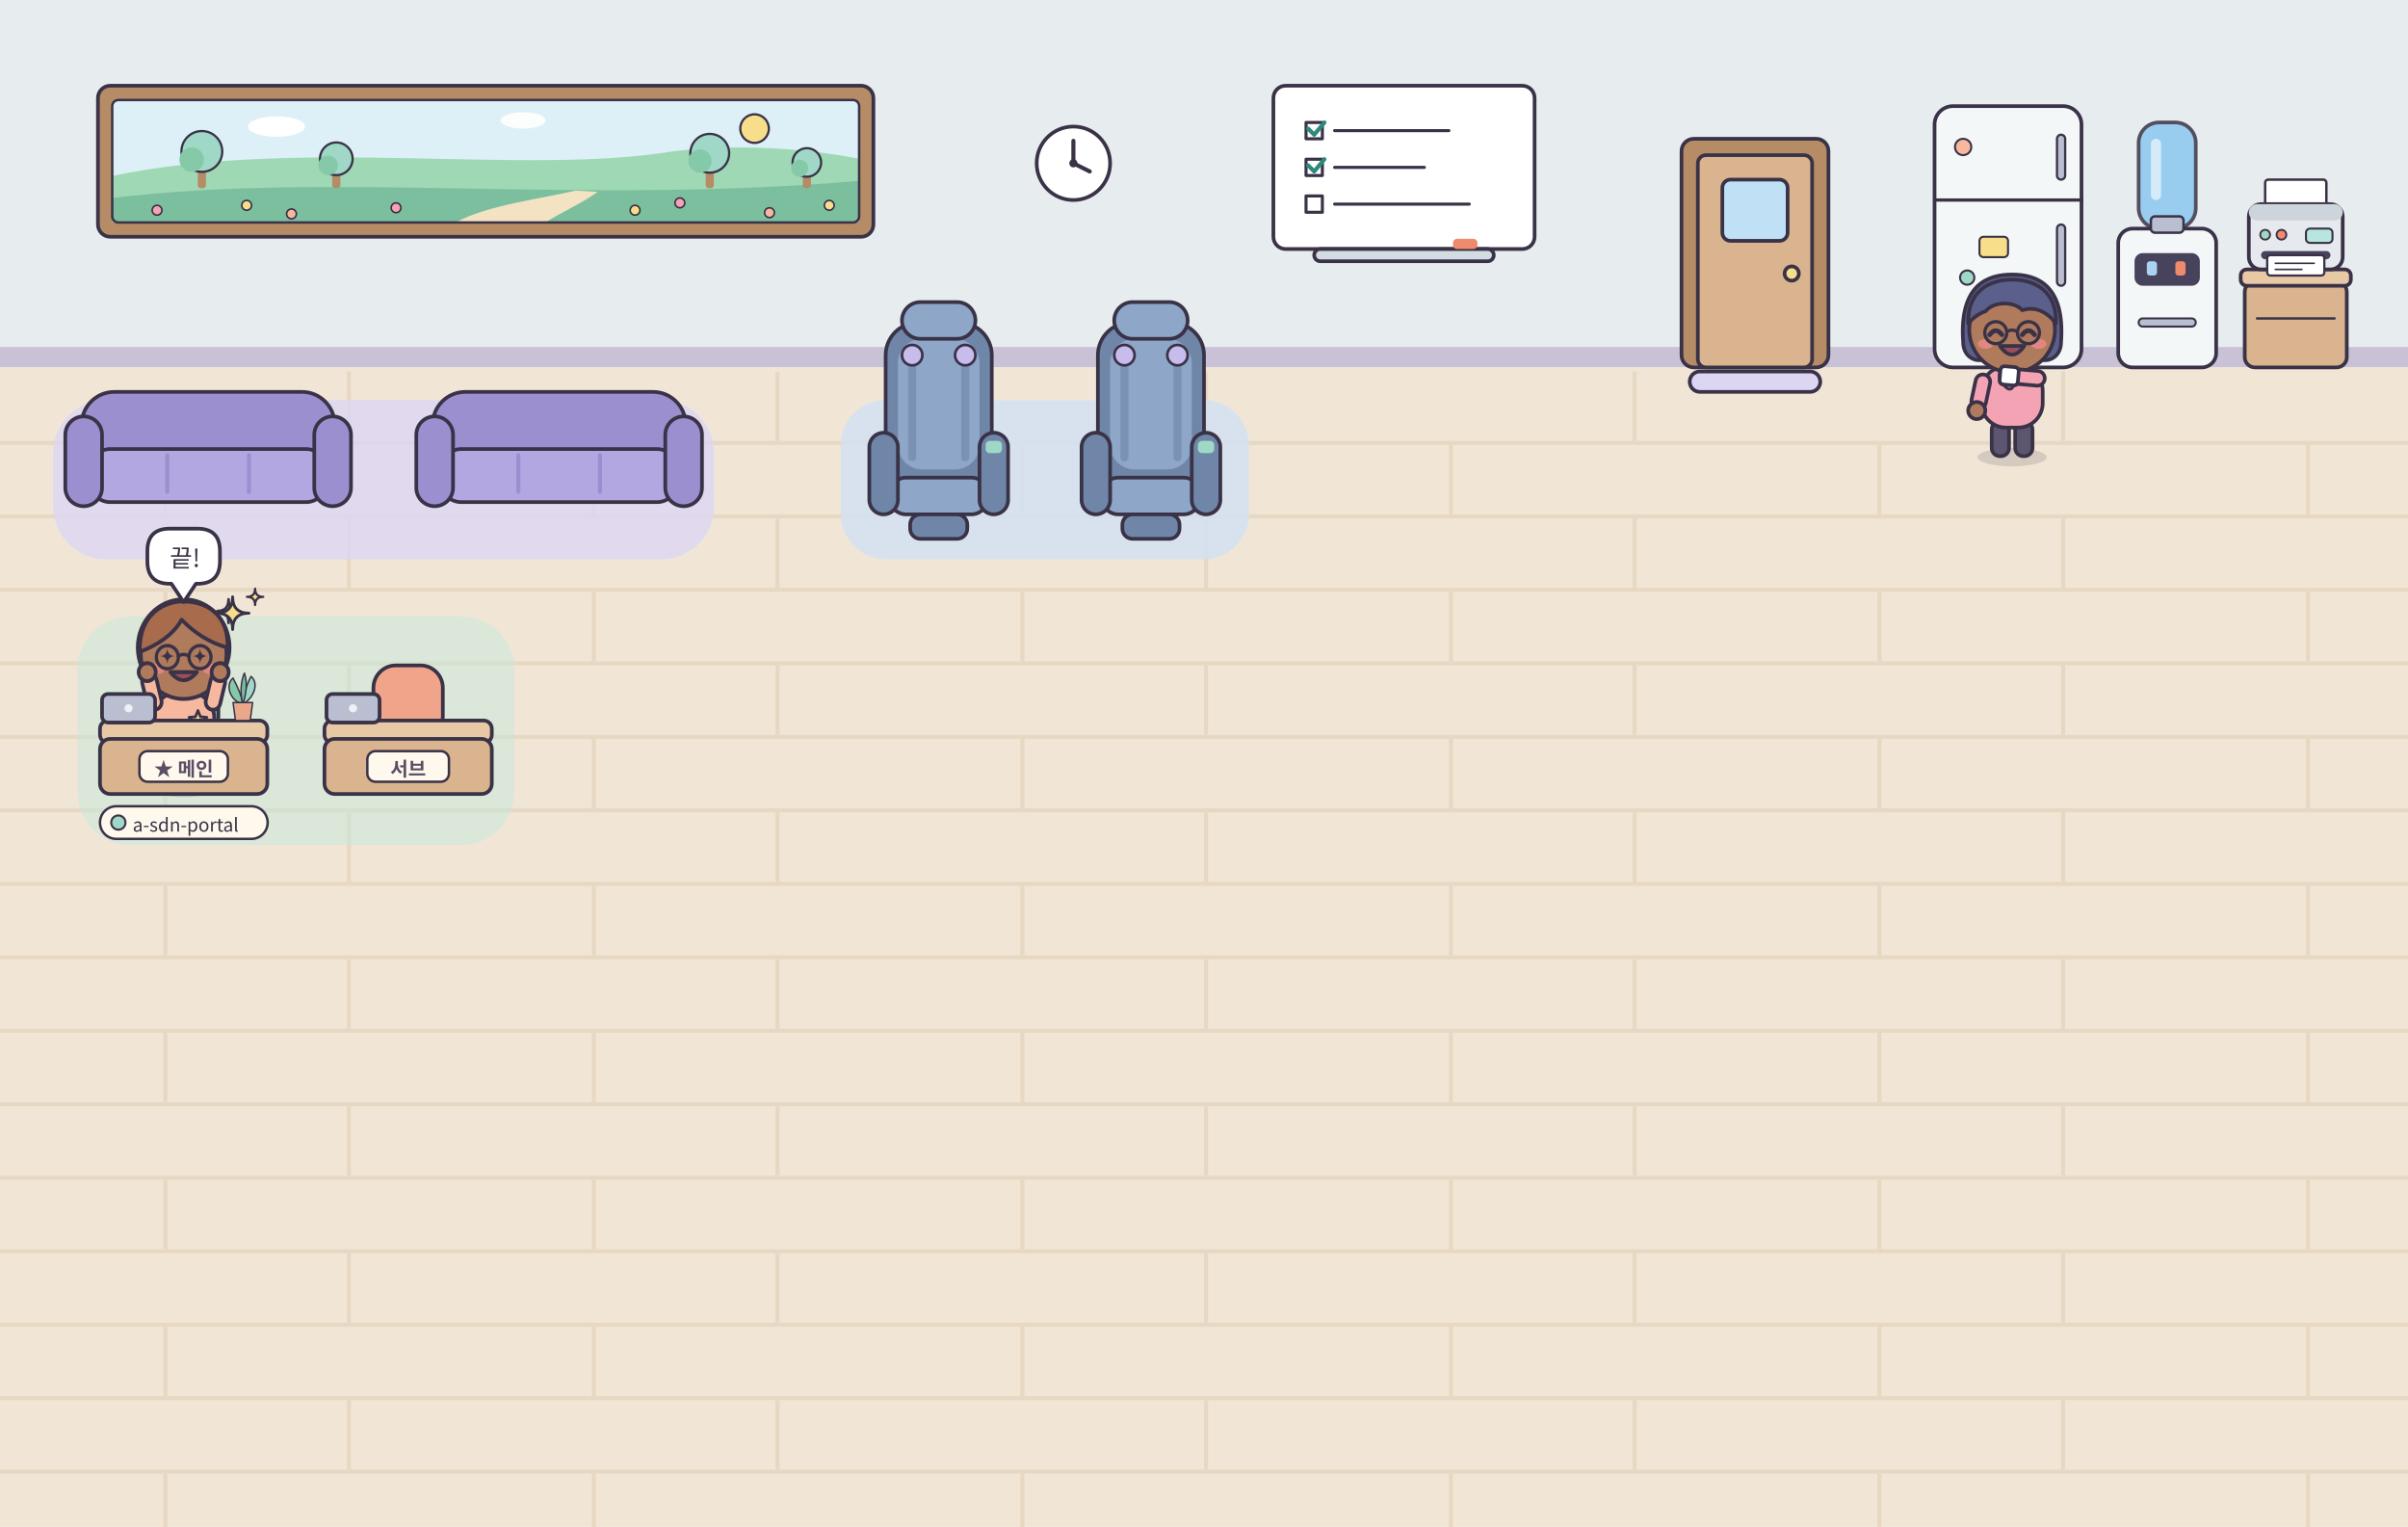
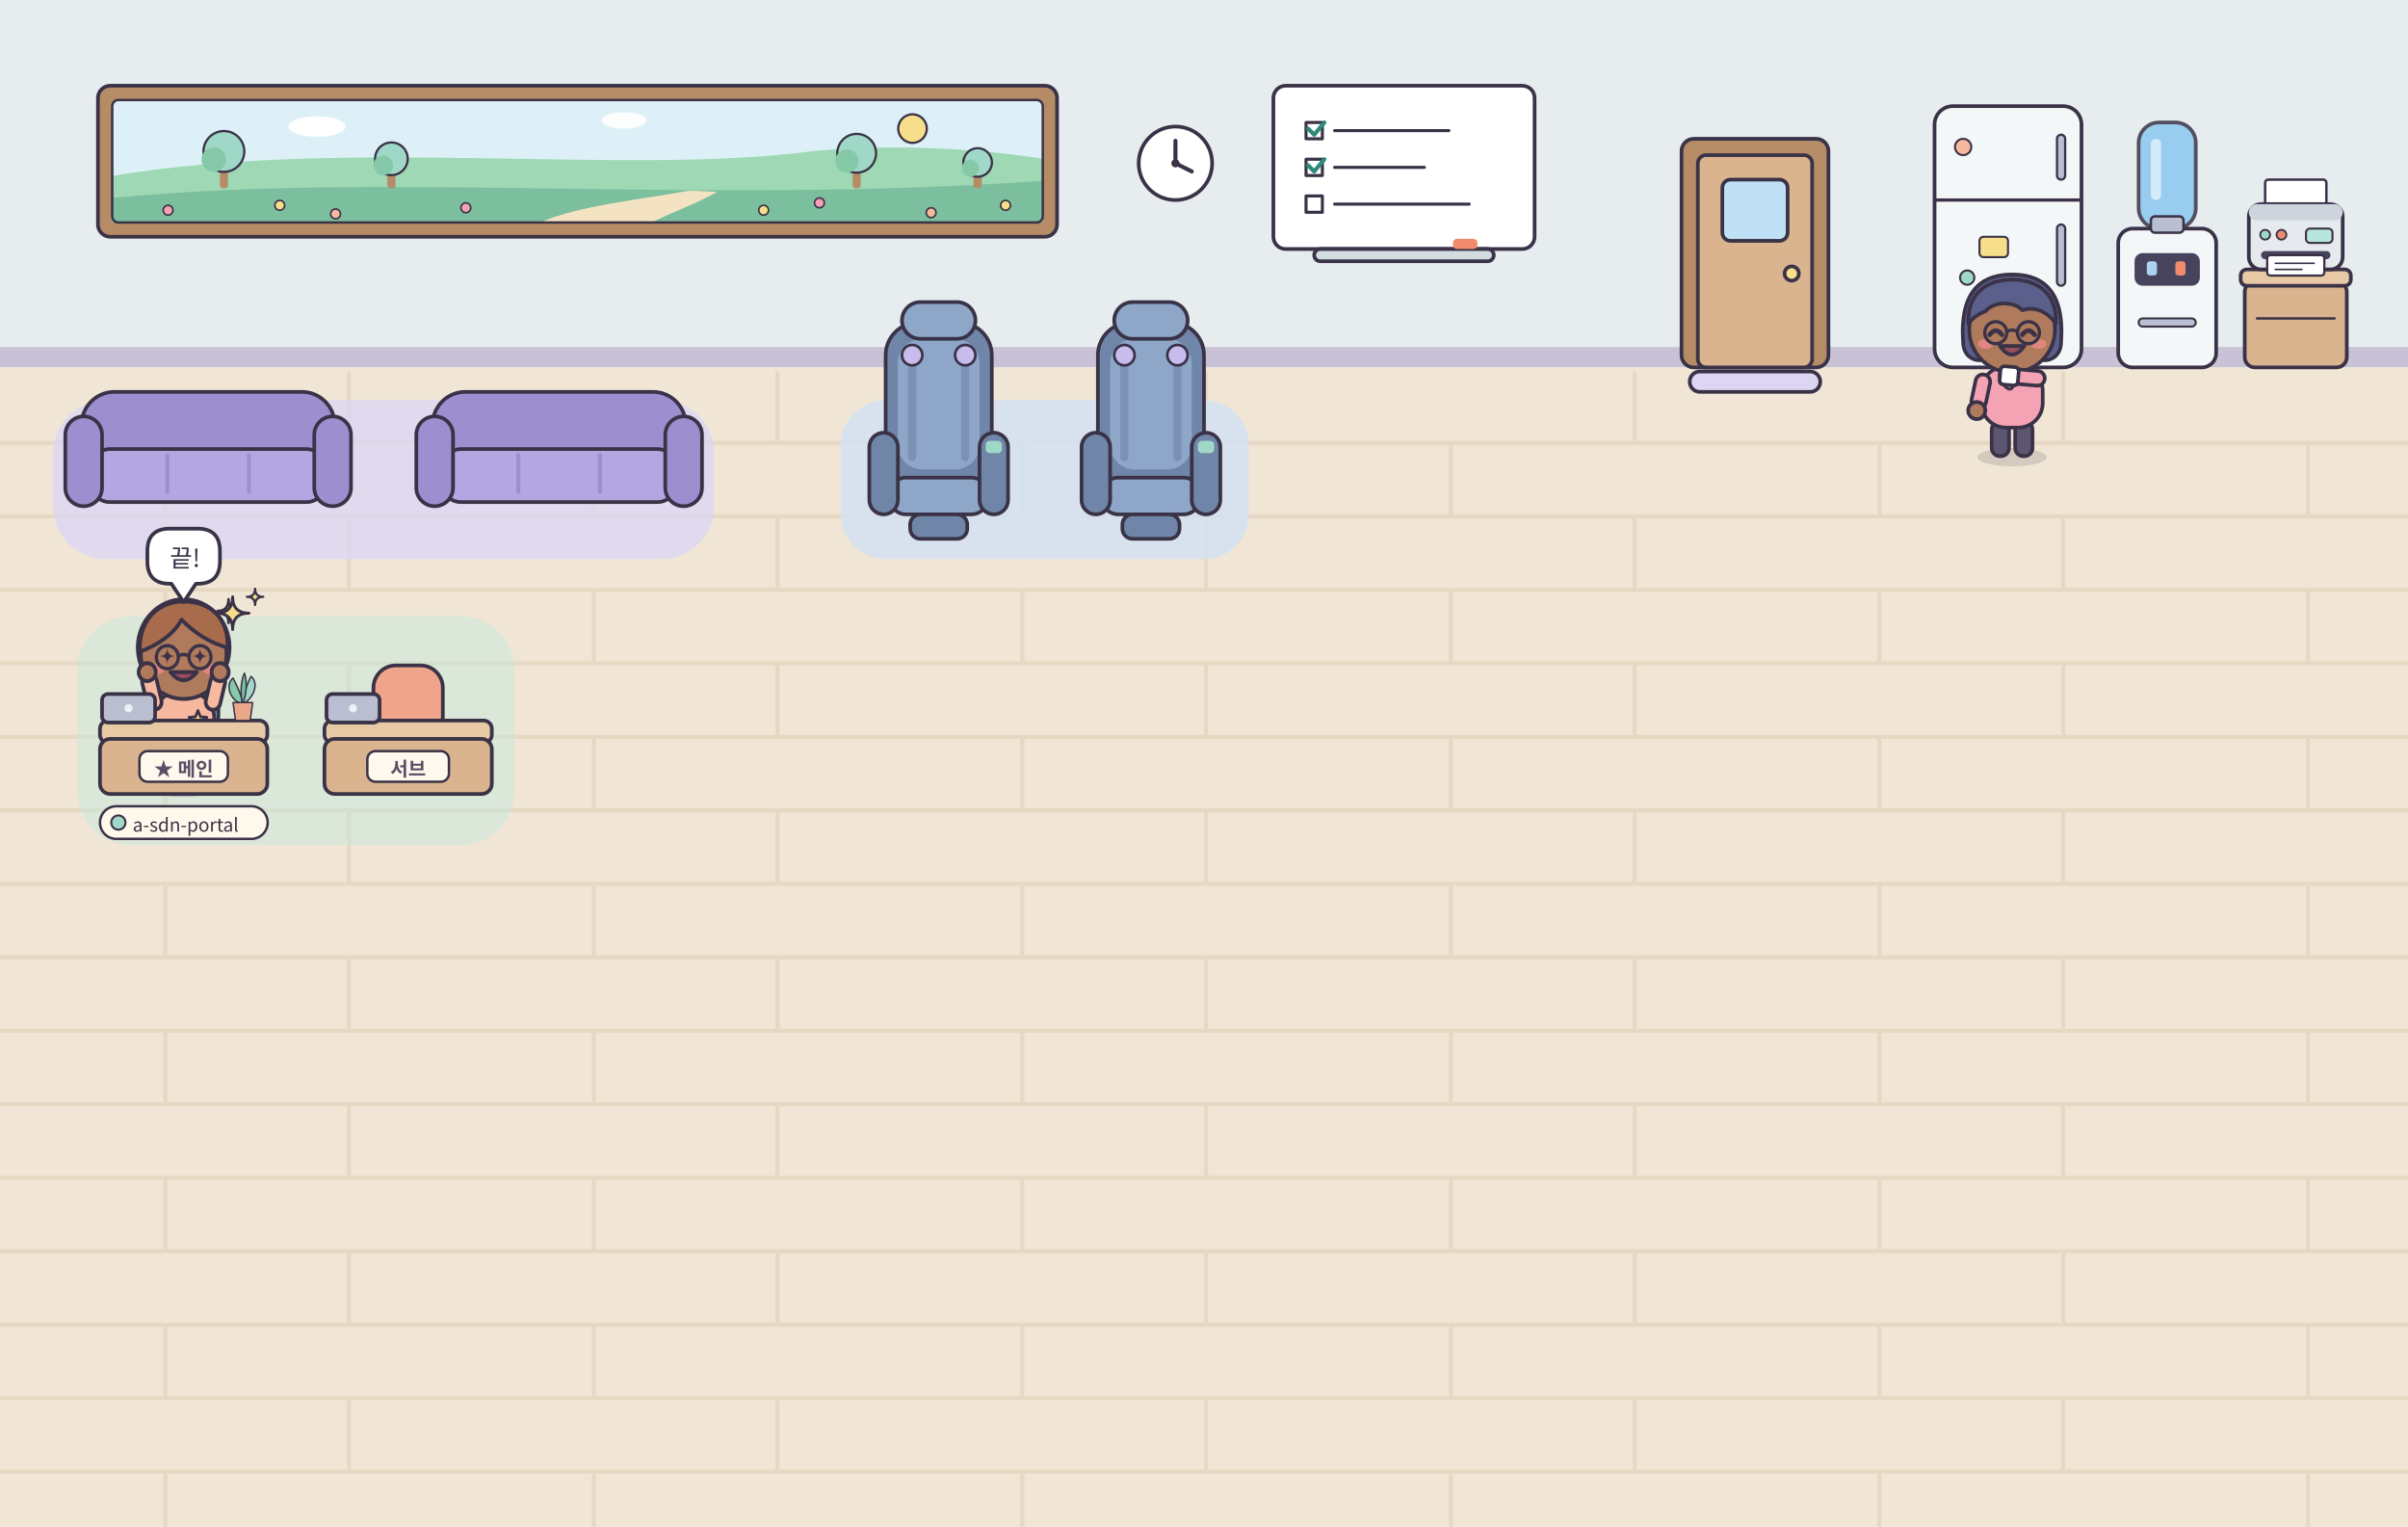
<svg xmlns="http://www.w3.org/2000/svg" viewBox="-20 -20 1180 748" width="1180" height="748" font-family="Apple SD Gothic Neo, Noto Sans CJK KR, Noto Sans KR, WenQuanYi Zen Hei, sans-serif">
  <rect x="-20" y="-20" width="1180" height="180" rx="0" fill="#E7EDEF" />
  <rect x="-20" y="150" width="1180" height="10" rx="0" fill="#C9C2D6" />
  <rect x="-20" y="160" width="1180" height="568" rx="0" fill="#F1E6D6" />
  <rect x="-20" y="196" width="1180" height="2" rx="0" fill="#E7D8C3" />
  <rect x="150" y="162" width="2" height="34" rx="0" fill="#E7D8C3" />
  <rect x="360" y="162" width="2" height="34" rx="0" fill="#E7D8C3" />
  <rect x="570" y="162" width="2" height="34" rx="0" fill="#E7D8C3" />
  <rect x="780" y="162" width="2" height="34" rx="0" fill="#E7D8C3" />
  <rect x="990" y="162" width="2" height="34" rx="0" fill="#E7D8C3" />
  <rect x="-20" y="232" width="1180" height="2" rx="0" fill="#E7D8C3" />
  <rect x="60" y="198" width="2" height="34" rx="0" fill="#E7D8C3" />
  <rect x="270" y="198" width="2" height="34" rx="0" fill="#E7D8C3" />
  <rect x="480" y="198" width="2" height="34" rx="0" fill="#E7D8C3" />
  <rect x="690" y="198" width="2" height="34" rx="0" fill="#E7D8C3" />
  <rect x="900" y="198" width="2" height="34" rx="0" fill="#E7D8C3" />
  <rect x="1110" y="198" width="2" height="34" rx="0" fill="#E7D8C3" />
  <rect x="-20" y="268" width="1180" height="2" rx="0" fill="#E7D8C3" />
  <rect x="150" y="234" width="2" height="34" rx="0" fill="#E7D8C3" />
  <rect x="360" y="234" width="2" height="34" rx="0" fill="#E7D8C3" />
  <rect x="570" y="234" width="2" height="34" rx="0" fill="#E7D8C3" />
  <rect x="780" y="234" width="2" height="34" rx="0" fill="#E7D8C3" />
  <rect x="990" y="234" width="2" height="34" rx="0" fill="#E7D8C3" />
  <rect x="-20" y="304" width="1180" height="2" rx="0" fill="#E7D8C3" />
  <rect x="60" y="270" width="2" height="34" rx="0" fill="#E7D8C3" />
  <rect x="270" y="270" width="2" height="34" rx="0" fill="#E7D8C3" />
  <rect x="480" y="270" width="2" height="34" rx="0" fill="#E7D8C3" />
  <rect x="690" y="270" width="2" height="34" rx="0" fill="#E7D8C3" />
  <rect x="900" y="270" width="2" height="34" rx="0" fill="#E7D8C3" />
  <rect x="1110" y="270" width="2" height="34" rx="0" fill="#E7D8C3" />
  <rect x="-20" y="340" width="1180" height="2" rx="0" fill="#E7D8C3" />
  <rect x="150" y="306" width="2" height="34" rx="0" fill="#E7D8C3" />
  <rect x="360" y="306" width="2" height="34" rx="0" fill="#E7D8C3" />
  <rect x="570" y="306" width="2" height="34" rx="0" fill="#E7D8C3" />
  <rect x="780" y="306" width="2" height="34" rx="0" fill="#E7D8C3" />
  <rect x="990" y="306" width="2" height="34" rx="0" fill="#E7D8C3" />
  <rect x="-20" y="376" width="1180" height="2" rx="0" fill="#E7D8C3" />
  <rect x="60" y="342" width="2" height="34" rx="0" fill="#E7D8C3" />
  <rect x="270" y="342" width="2" height="34" rx="0" fill="#E7D8C3" />
  <rect x="480" y="342" width="2" height="34" rx="0" fill="#E7D8C3" />
  <rect x="690" y="342" width="2" height="34" rx="0" fill="#E7D8C3" />
  <rect x="900" y="342" width="2" height="34" rx="0" fill="#E7D8C3" />
  <rect x="1110" y="342" width="2" height="34" rx="0" fill="#E7D8C3" />
  <rect x="-20" y="412" width="1180" height="2" rx="0" fill="#E7D8C3" />
  <rect x="150" y="378" width="2" height="34" rx="0" fill="#E7D8C3" />
  <rect x="360" y="378" width="2" height="34" rx="0" fill="#E7D8C3" />
  <rect x="570" y="378" width="2" height="34" rx="0" fill="#E7D8C3" />
  <rect x="780" y="378" width="2" height="34" rx="0" fill="#E7D8C3" />
  <rect x="990" y="378" width="2" height="34" rx="0" fill="#E7D8C3" />
  <rect x="-20" y="448" width="1180" height="2" rx="0" fill="#E7D8C3" />
  <rect x="60" y="414" width="2" height="34" rx="0" fill="#E7D8C3" />
  <rect x="270" y="414" width="2" height="34" rx="0" fill="#E7D8C3" />
  <rect x="480" y="414" width="2" height="34" rx="0" fill="#E7D8C3" />
  <rect x="690" y="414" width="2" height="34" rx="0" fill="#E7D8C3" />
  <rect x="900" y="414" width="2" height="34" rx="0" fill="#E7D8C3" />
  <rect x="1110" y="414" width="2" height="34" rx="0" fill="#E7D8C3" />
  <rect x="-20" y="484" width="1180" height="2" rx="0" fill="#E7D8C3" />
  <rect x="150" y="450" width="2" height="34" rx="0" fill="#E7D8C3" />
  <rect x="360" y="450" width="2" height="34" rx="0" fill="#E7D8C3" />
  <rect x="570" y="450" width="2" height="34" rx="0" fill="#E7D8C3" />
  <rect x="780" y="450" width="2" height="34" rx="0" fill="#E7D8C3" />
  <rect x="990" y="450" width="2" height="34" rx="0" fill="#E7D8C3" />
  <rect x="-20" y="520" width="1180" height="2" rx="0" fill="#E7D8C3" />
  <rect x="60" y="486" width="2" height="34" rx="0" fill="#E7D8C3" />
  <rect x="270" y="486" width="2" height="34" rx="0" fill="#E7D8C3" />
  <rect x="480" y="486" width="2" height="34" rx="0" fill="#E7D8C3" />
  <rect x="690" y="486" width="2" height="34" rx="0" fill="#E7D8C3" />
  <rect x="900" y="486" width="2" height="34" rx="0" fill="#E7D8C3" />
  <rect x="1110" y="486" width="2" height="34" rx="0" fill="#E7D8C3" />
  <rect x="-20" y="556" width="1180" height="2" rx="0" fill="#E7D8C3" />
  <rect x="150" y="522" width="2" height="34" rx="0" fill="#E7D8C3" />
  <rect x="360" y="522" width="2" height="34" rx="0" fill="#E7D8C3" />
  <rect x="570" y="522" width="2" height="34" rx="0" fill="#E7D8C3" />
  <rect x="780" y="522" width="2" height="34" rx="0" fill="#E7D8C3" />
  <rect x="990" y="522" width="2" height="34" rx="0" fill="#E7D8C3" />
  <rect x="-20" y="592" width="1180" height="2" rx="0" fill="#E7D8C3" />
  <rect x="60" y="558" width="2" height="34" rx="0" fill="#E7D8C3" />
  <rect x="270" y="558" width="2" height="34" rx="0" fill="#E7D8C3" />
  <rect x="480" y="558" width="2" height="34" rx="0" fill="#E7D8C3" />
  <rect x="690" y="558" width="2" height="34" rx="0" fill="#E7D8C3" />
  <rect x="900" y="558" width="2" height="34" rx="0" fill="#E7D8C3" />
  <rect x="1110" y="558" width="2" height="34" rx="0" fill="#E7D8C3" />
  <rect x="-20" y="628" width="1180" height="2" rx="0" fill="#E7D8C3" />
  <rect x="150" y="594" width="2" height="34" rx="0" fill="#E7D8C3" />
  <rect x="360" y="594" width="2" height="34" rx="0" fill="#E7D8C3" />
  <rect x="570" y="594" width="2" height="34" rx="0" fill="#E7D8C3" />
  <rect x="780" y="594" width="2" height="34" rx="0" fill="#E7D8C3" />
  <rect x="990" y="594" width="2" height="34" rx="0" fill="#E7D8C3" />
  <rect x="-20" y="664" width="1180" height="2" rx="0" fill="#E7D8C3" />
  <rect x="60" y="630" width="2" height="34" rx="0" fill="#E7D8C3" />
  <rect x="270" y="630" width="2" height="34" rx="0" fill="#E7D8C3" />
  <rect x="480" y="630" width="2" height="34" rx="0" fill="#E7D8C3" />
  <rect x="690" y="630" width="2" height="34" rx="0" fill="#E7D8C3" />
  <rect x="900" y="630" width="2" height="34" rx="0" fill="#E7D8C3" />
  <rect x="1110" y="630" width="2" height="34" rx="0" fill="#E7D8C3" />
  <rect x="-20" y="700" width="1180" height="2" rx="0" fill="#E7D8C3" />
  <rect x="150" y="666" width="2" height="34" rx="0" fill="#E7D8C3" />
  <rect x="360" y="666" width="2" height="34" rx="0" fill="#E7D8C3" />
  <rect x="570" y="666" width="2" height="34" rx="0" fill="#E7D8C3" />
  <rect x="780" y="666" width="2" height="34" rx="0" fill="#E7D8C3" />
  <rect x="990" y="666" width="2" height="34" rx="0" fill="#E7D8C3" />
  <rect x="-20" y="736" width="1180" height="2" rx="0" fill="#E7D8C3" />
  <rect x="60" y="702" width="2" height="34" rx="0" fill="#E7D8C3" />
  <rect x="270" y="702" width="2" height="34" rx="0" fill="#E7D8C3" />
  <rect x="480" y="702" width="2" height="34" rx="0" fill="#E7D8C3" />
  <rect x="690" y="702" width="2" height="34" rx="0" fill="#E7D8C3" />
  <rect x="900" y="702" width="2" height="34" rx="0" fill="#E7D8C3" />
  <rect x="1110" y="702" width="2" height="34" rx="0" fill="#E7D8C3" />
  <rect x="18" y="282" width="214" height="112" rx="26" fill="#C3E7DC" opacity="0.5" />
  <rect x="6" y="176" width="324" height="78" rx="26" fill="#DDD6F3" opacity="0.8" />
  <rect x="392" y="176" width="200" height="78" rx="22" fill="#D4E2F2" opacity="0.85" />
  <rect x="808" y="162" width="64" height="10" rx="5" fill="#DDD6F3" stroke="#3A3247" stroke-width="1.8" stroke-linecap="round" stroke-linejoin="round" />
-   <rect x="28" y="22" width="380" height="74" rx="6" fill="#B58C66" stroke="#3A3247" stroke-width="1.8" stroke-linecap="round" stroke-linejoin="round" />
-   <rect x="35" y="29" width="366" height="60" rx="3" fill="#DDF0F7" />
-   <circle cx="349.76" cy="43" r="7" fill="#F7DE8B" stroke="#3A3247" stroke-width="1.1" stroke-linecap="round" stroke-linejoin="round" />
-   <ellipse cx="115.52" cy="42" rx="14" ry="5" fill="#FFFFFF" />
-   <ellipse cx="236.3" cy="39" rx="11" ry="4" fill="#FFFFFF" opacity="0.9" />
-   <path d="M35,66.2 C126.5,47 236.3,66.2 309.5,54.2 C357.08,48.2 401,57.8 401,57.8 L401,89 L35,89 Z" fill="#9FD8B4" />
-   <path d="M35,77 C144.8,63.8 261.92,80.6 401,68.6 L401,89 L35,89 Z" fill="#7CBF9E" />
-   <path d="M203.36,89 C218,80.6 247.28,77 261.92,73.4 L272.9,74 C265.58,79.4 254.6,84.2 247.28,89 Z" fill="#F3E3C3" />
-   <rect x="76.92" y="60.2" width="4" height="12" rx="1.5" fill="#B58C66" />
-   <circle cx="78.92" cy="54.2" r="10" fill="#9FD8C7" stroke="#3A3247" stroke-width="1.1" stroke-linecap="round" stroke-linejoin="round" />
-   <circle cx="73.92" cy="58.2" r="6" fill="#86C9A9" />
-   <rect x="142.8" y="62.6" width="4" height="9.6" rx="1.5" fill="#B58C66" />
-   <circle cx="144.8" cy="57.8" r="8" fill="#9FD8C7" stroke="#3A3247" stroke-width="1.1" stroke-linecap="round" stroke-linejoin="round" />
-   <circle cx="140.8" cy="61" r="4.8" fill="#86C9A9" />
-   <rect x="325.8" y="60.8" width="4" height="11.4" rx="1.5" fill="#B58C66" />
-   <circle cx="327.8" cy="55.1" r="9.5" fill="#9FD8C7" stroke="#3A3247" stroke-width="1.1" stroke-linecap="round" stroke-linejoin="round" />
-   <circle cx="323.05" cy="58.9" r="5.7" fill="#86C9A9" />
-   <rect x="373.38" y="63.8" width="4" height="8.4" rx="1.5" fill="#B58C66" />
-   <circle cx="375.38" cy="59.6" r="7" fill="#9FD8C7" stroke="#3A3247" stroke-width="1.1" stroke-linecap="round" stroke-linejoin="round" />
-   <circle cx="371.88" cy="62.4" r="4.2" fill="#86C9A9" />
-   <circle cx="56.96" cy="83" r="2.4" fill="#F4A3B4" stroke="#3A3247" stroke-width="0.8" stroke-linecap="round" stroke-linejoin="round" />
-   <circle cx="100.88" cy="80.6" r="2.4" fill="#F7DE8B" stroke="#3A3247" stroke-width="0.8" stroke-linecap="round" stroke-linejoin="round" />
-   <circle cx="122.84" cy="84.8" r="2.4" fill="#F6B9A0" stroke="#3A3247" stroke-width="0.8" stroke-linecap="round" stroke-linejoin="round" />
-   <circle cx="174.08" cy="81.8" r="2.4" fill="#F4A3B4" stroke="#3A3247" stroke-width="0.8" stroke-linecap="round" stroke-linejoin="round" />
-   <circle cx="291.2" cy="83" r="2.4" fill="#F7DE8B" stroke="#3A3247" stroke-width="0.8" stroke-linecap="round" stroke-linejoin="round" />
-   <circle cx="313.16" cy="79.4" r="2.4" fill="#F4A3B4" stroke="#3A3247" stroke-width="0.8" stroke-linecap="round" stroke-linejoin="round" />
-   <circle cx="357.08" cy="84.2" r="2.4" fill="#F6B9A0" stroke="#3A3247" stroke-width="0.8" stroke-linecap="round" stroke-linejoin="round" />
-   <circle cx="386.36" cy="80.6" r="2.4" fill="#F7DE8B" stroke="#3A3247" stroke-width="0.8" stroke-linecap="round" stroke-linejoin="round" />
-   <rect x="35" y="29" width="366" height="60" rx="3" fill="none" stroke="#3A3247" stroke-width="1.2" stroke-linecap="round" stroke-linejoin="round" />
-   <circle cx="506" cy="60" r="18" fill="#FFFFFF" stroke="#3A3247" stroke-width="1.8" stroke-linecap="round" stroke-linejoin="round" />
-   <path d="M506,60 L506,49 M506,60 L514,64" fill="none" stroke="#3A3247" stroke-width="2" stroke-linecap="round" stroke-linejoin="round" />
-   <circle cx="506" cy="60" r="2" fill="#3A3247" />
+   <rect x="28" y="22" width="470" height="74" rx="6" fill="#B58C66" stroke="#3A3247" stroke-width="1.8" stroke-linecap="round" stroke-linejoin="round" />
+   <rect x="35" y="29" width="456" height="60" rx="3" fill="#DDF0F7" />
+   <circle cx="427.16" cy="43" r="7" fill="#F7DE8B" stroke="#3A3247" stroke-width="1.1" stroke-linecap="round" stroke-linejoin="round" />
+   <ellipse cx="135.32" cy="42" rx="14" ry="5" fill="#FFFFFF" />
+   <ellipse cx="285.8" cy="39" rx="11" ry="4" fill="#FFFFFF" opacity="0.9" />
+   <path d="M35,66.2 C149,47 285.8,66.2 377,54.2 C436.28,48.2 491,57.8 491,57.8 L491,89 L35,89 Z" fill="#9FD8B4" />
+   <path d="M35,77 C171.8,63.8 317.72,80.6 491,68.6 L491,89 L35,89 Z" fill="#7CBF9E" />
+   <path d="M244.76,89 C263,80.6 299.48,77 317.72,73.4 L331.4,74 C322.28,79.4 308.6,84.2 299.48,89 Z" fill="#F3E3C3" />
+   <rect x="87.72" y="60.2" width="4" height="12" rx="1.5" fill="#B58C66" />
+   <circle cx="89.72" cy="54.2" r="10" fill="#9FD8C7" stroke="#3A3247" stroke-width="1.1" stroke-linecap="round" stroke-linejoin="round" />
+   <circle cx="84.72" cy="58.2" r="6" fill="#86C9A9" />
+   <rect x="169.8" y="62.6" width="4" height="9.6" rx="1.5" fill="#B58C66" />
+   <circle cx="171.8" cy="57.8" r="8" fill="#9FD8C7" stroke="#3A3247" stroke-width="1.1" stroke-linecap="round" stroke-linejoin="round" />
+   <circle cx="167.8" cy="61" r="4.8" fill="#86C9A9" />
+   <rect x="397.8" y="60.8" width="4" height="11.4" rx="1.5" fill="#B58C66" />
+   <circle cx="399.8" cy="55.1" r="9.5" fill="#9FD8C7" stroke="#3A3247" stroke-width="1.1" stroke-linecap="round" stroke-linejoin="round" />
+   <circle cx="395.05" cy="58.9" r="5.7" fill="#86C9A9" />
+   <rect x="457.08" y="63.8" width="4" height="8.4" rx="1.5" fill="#B58C66" />
+   <circle cx="459.08" cy="59.6" r="7" fill="#9FD8C7" stroke="#3A3247" stroke-width="1.1" stroke-linecap="round" stroke-linejoin="round" />
+   <circle cx="455.58" cy="62.4" r="4.2" fill="#86C9A9" />
+   <circle cx="62.36" cy="83" r="2.4" fill="#F4A3B4" stroke="#3A3247" stroke-width="0.8" stroke-linecap="round" stroke-linejoin="round" />
+   <circle cx="117.08" cy="80.6" r="2.4" fill="#F7DE8B" stroke="#3A3247" stroke-width="0.8" stroke-linecap="round" stroke-linejoin="round" />
+   <circle cx="144.44" cy="84.8" r="2.4" fill="#F6B9A0" stroke="#3A3247" stroke-width="0.8" stroke-linecap="round" stroke-linejoin="round" />
+   <circle cx="208.28" cy="81.8" r="2.4" fill="#F4A3B4" stroke="#3A3247" stroke-width="0.8" stroke-linecap="round" stroke-linejoin="round" />
+   <circle cx="354.2" cy="83" r="2.4" fill="#F7DE8B" stroke="#3A3247" stroke-width="0.8" stroke-linecap="round" stroke-linejoin="round" />
+   <circle cx="381.56" cy="79.4" r="2.4" fill="#F4A3B4" stroke="#3A3247" stroke-width="0.8" stroke-linecap="round" stroke-linejoin="round" />
+   <circle cx="436.28" cy="84.2" r="2.4" fill="#F6B9A0" stroke="#3A3247" stroke-width="0.8" stroke-linecap="round" stroke-linejoin="round" />
+   <circle cx="472.76" cy="80.6" r="2.4" fill="#F7DE8B" stroke="#3A3247" stroke-width="0.8" stroke-linecap="round" stroke-linejoin="round" />
+   <rect x="35" y="29" width="456" height="60" rx="3" fill="none" stroke="#3A3247" stroke-width="1.2" stroke-linecap="round" stroke-linejoin="round" />
+   <circle cx="556" cy="60" r="18" fill="#FFFFFF" stroke="#3A3247" stroke-width="1.8" stroke-linecap="round" stroke-linejoin="round" />
+   <path d="M556,60 L556,49 M556,60 L564,64" fill="none" stroke="#3A3247" stroke-width="2" stroke-linecap="round" stroke-linejoin="round" />
+   <circle cx="556" cy="60" r="2" fill="#3A3247" />
  <rect x="604" y="22" width="128" height="80" rx="6" fill="#FFFFFF" stroke="#3A3247" stroke-width="1.8" stroke-linecap="round" stroke-linejoin="round" />
  <path d="M620,40 L628,40 L628,48 L620,48 Z M634,44 L690,44 M620,58 L628,58 L628,66 L620,66 Z M634,62 L678,62 M620,76 L628,76 L628,84 L620,84 Z M634,80 L700,80" fill="none" stroke="#3A3247" stroke-width="1.5" stroke-linecap="round" stroke-linejoin="round" />
  <path d="M621,43 L624,46 L629,40 M621,61 L624,64 L629,58" fill="none" stroke="#2C8A78" stroke-width="2" stroke-linecap="round" stroke-linejoin="round" />
  <rect x="624" y="102" width="88" height="6" rx="3" fill="#D3DCE0" stroke="#3A3247" stroke-width="1.8" stroke-linecap="round" stroke-linejoin="round" />
  <rect x="692" y="97" width="12" height="5" rx="2" fill="#F08A6C" />
  <rect x="804" y="48" width="72" height="112" rx="6" fill="#B58C66" stroke="#3A3247" stroke-width="1.8" stroke-linecap="round" stroke-linejoin="round" />
  <rect x="812" y="56" width="56" height="104" rx="4" fill="#D9B48F" stroke="#3A3247" stroke-width="1.8" stroke-linecap="round" stroke-linejoin="round" />
  <rect x="824" y="68" width="32" height="30" rx="4" fill="#BFE0F5" stroke="#3A3247" stroke-width="1.8" stroke-linecap="round" stroke-linejoin="round" />
  <circle cx="858" cy="114" r="3.5" fill="#F7DE8B" stroke="#3A3247" stroke-width="1.8" stroke-linecap="round" stroke-linejoin="round" />
  <rect x="928" y="32" width="72" height="128" rx="9" fill="#F4F7F8" stroke="#3A3247" stroke-width="1.8" stroke-linecap="round" stroke-linejoin="round" />
  <path d="M928,78 L1000,78" fill="none" stroke="#3A3247" stroke-width="1.6" stroke-linecap="round" stroke-linejoin="round" />
  <rect x="988" y="46" width="4" height="22" rx="2" fill="#B9BFD0" stroke="#3A3247" stroke-width="1.1" stroke-linecap="round" stroke-linejoin="round" />
  <rect x="988" y="90" width="4" height="30" rx="2" fill="#B9BFD0" stroke="#3A3247" stroke-width="1.1" stroke-linecap="round" stroke-linejoin="round" />
  <circle cx="942" cy="52" r="4" fill="#F6B9A0" stroke="#3A3247" stroke-width="1" stroke-linecap="round" stroke-linejoin="round" />
  <rect x="950" y="96" width="14" height="10" rx="2" fill="#F7DE8B" stroke="#3A3247" stroke-width="1" stroke-linecap="round" stroke-linejoin="round" />
  <circle cx="944" cy="116" r="3.5" fill="#9FD8C7" stroke="#3A3247" stroke-width="1" stroke-linecap="round" stroke-linejoin="round" />
  <rect x="1018" y="92" width="48" height="68" rx="7" fill="#F4F7F8" stroke="#3A3247" stroke-width="1.8" stroke-linecap="round" stroke-linejoin="round" />
  <rect x="1026" y="104" width="32" height="16" rx="4" fill="#48435C" />
  <rect x="1032" y="108" width="5" height="7" rx="1.5" fill="#A9D3F0" />
  <rect x="1046" y="108" width="5" height="7" rx="1.5" fill="#F08A6C" />
  <rect x="1028" y="136" width="28" height="4" rx="2" fill="#B9BFD0" stroke="#3A3247" stroke-width="1" stroke-linecap="round" stroke-linejoin="round" />
  <rect x="1028" y="40" width="28" height="52" rx="10" fill="#8CC8EE" stroke="#3A3247" stroke-width="1.8" stroke-linecap="round" stroke-linejoin="round" opacity="0.85" />
  <rect x="1034" y="48" width="5" height="30" rx="2.5" fill="#FFFFFF" opacity="0.6" />
  <rect x="1034" y="86" width="16" height="8" rx="2" fill="#B9BFD0" stroke="#3A3247" stroke-width="1.2" stroke-linecap="round" stroke-linejoin="round" />
  <rect x="1080" y="118" width="50" height="42" rx="5" fill="#D9B48F" stroke="#3A3247" stroke-width="1.8" stroke-linecap="round" stroke-linejoin="round" />
  <rect x="1078" y="112" width="54" height="8" rx="3" fill="#E8C9A6" stroke="#3A3247" stroke-width="1.8" stroke-linecap="round" stroke-linejoin="round" />
  <path d="M1086,136 L1124,136" fill="none" stroke="#3A3247" stroke-width="1.2" stroke-linecap="round" stroke-linejoin="round" />
  <rect x="1090" y="68" width="30" height="18" rx="1.5" fill="#FFFFFF" stroke="#3A3247" stroke-width="1.2" stroke-linecap="round" stroke-linejoin="round" />
  <rect x="1082" y="80" width="46" height="32" rx="6" fill="#E6EAEE" stroke="#3A3247" stroke-width="1.8" stroke-linecap="round" stroke-linejoin="round" />
  <rect x="1082" y="80" width="46" height="8" rx="4" fill="#CDD4DB" />
  <rect x="1110" y="92" width="13" height="7" rx="2" fill="#78E1C3" fill-opacity="0.42" stroke="#3A3247" stroke-width="1" stroke-linecap="round" stroke-linejoin="round" />
  <circle cx="1090" cy="95" r="2.4" fill="#9FD8C7" stroke="#3A3247" stroke-width="0.9" stroke-linecap="round" stroke-linejoin="round" />
  <circle cx="1098" cy="95" r="2.4" fill="#F08A6C" stroke="#3A3247" stroke-width="0.9" stroke-linecap="round" stroke-linejoin="round" />
  <rect x="1088" y="103" width="34" height="4" rx="2" fill="#48435C" />
  <rect x="1091" y="105" width="28" height="10" rx="1.5" fill="#FFFFFF" stroke="#3A3247" stroke-width="1.1" stroke-linecap="round" stroke-linejoin="round" />
  <path d="M1095,109 L1114,109 M1095,112 L1108,112" fill="none" stroke="#3A3247" stroke-width="0.8" stroke-linecap="round" stroke-linejoin="round" />
  <rect x="29" y="375" width="82.16" height="16" rx="8" fill="#FFF8EC" stroke="#3A3247" stroke-width="1.2" stroke-linecap="round" stroke-linejoin="round" />
  <circle cx="38" cy="383" r="3.5" fill="#9FD8C7" stroke="#3A3247" stroke-width="1" stroke-linecap="round" stroke-linejoin="round" />
  <text x="45" y="383.5" font-size="9" text-anchor="start" dominant-baseline="central" fill="#3A3247">a-sdn-portal</text>
  <rect x="20" y="172" width="124" height="38" rx="16" fill="#9C8FCF" stroke="#3A3247" stroke-width="1.8" stroke-linecap="round" stroke-linejoin="round" />
  <rect x="192" y="172" width="124" height="38" rx="16" fill="#9C8FCF" stroke="#3A3247" stroke-width="1.8" stroke-linecap="round" stroke-linejoin="round" />
  <g transform="translate(966,204)">
    <ellipse cx="0" cy="0" rx="17" ry="4.5" fill="#3A3247" fill-opacity="0.16" />
    <g transform="translate(0,-0.51) scale(1,1)">
      <g transform="translate(0,0)">
        <rect x="-10" y="-17" width="8.5" height="17" rx="4" fill="#5D5670" stroke="#3A3247" stroke-width="1.8" stroke-linecap="round" stroke-linejoin="round" />
      </g>
      <g transform="translate(0,0)">
        <rect x="1.5" y="-17" width="8.5" height="17" rx="4" fill="#5D5670" stroke="#3A3247" stroke-width="1.8" stroke-linecap="round" stroke-linejoin="round" />
      </g>
      <g transform="translate(0,-62) rotate(0,0,20)">
        <path d="M-24,6 C-26,-22 -12,-27 0,-27 C12,-27 26,-22 24,6 C24,12 20,15 16,15 L-16,15 C-20,15 -24,12 -24,6 Z" fill="#5A5F8C" stroke="#3A3247" stroke-width="1.8" stroke-linecap="round" stroke-linejoin="round" />
      </g>
      <g transform="">
        <rect x="-15" y="-44" width="30" height="30" rx="12" fill="#F4A3B4" stroke="#3A3247" stroke-width="1.8" stroke-linecap="round" stroke-linejoin="round" />
      </g>
      <g transform="translate(0,-62) rotate(0,0,20)">
        <circle cx="0" cy="0" r="21" fill="#B07A5C" stroke="#3A3247" stroke-width="1.8" stroke-linecap="round" stroke-linejoin="round" />
        <ellipse cx="-13" cy="7" rx="3.8" ry="2.4" fill="#F48C8C" opacity="0.72" />
        <ellipse cx="13" cy="7" rx="3.8" ry="2.4" fill="#F48C8C" opacity="0.72" />
        <g transform="translate(0,1) scale(1,1) translate(0,-1)">
          <path d="M-11,2.5 Q-8,-1.5 -5,2.5" fill="none" stroke="#3A3247" stroke-width="2.3" stroke-linecap="round" stroke-linejoin="round" />
          <path d="M5,2.5 Q8,-1.5 11,2.5" fill="none" stroke="#3A3247" stroke-width="2.3" stroke-linecap="round" stroke-linejoin="round" />
        </g>
        <path d="M-6,8 Q0,16.5 6,8 Z" fill="#9A4E5E" stroke="#3A3247" stroke-width="1.8" stroke-linecap="round" stroke-linejoin="round" />
        <path d="M-21.5,-3 C-22,-19 -11,-24.5 0,-24.5 C11,-24.5 22,-19 21.5,-3 C17,-9 11,-11.5 5,-9.5 C1,-14 -9,-14 -13,-9 C-16,-8 -19,-6 -21.5,-3 Z" fill="#5A5F8C" stroke="#3A3247" stroke-width="1.8" stroke-linecap="round" stroke-linejoin="round" />
        <circle cx="-8" cy="1.5" r="5.4" fill="none" stroke="#3A3247" stroke-width="1.6" stroke-linecap="round" stroke-linejoin="round" />
        <circle cx="8" cy="1.5" r="5.4" fill="none" stroke="#3A3247" stroke-width="1.6" stroke-linecap="round" stroke-linejoin="round" />
        <path d="M-2.6,1 Q0,-0.5 2.6,1" fill="none" stroke="#3A3247" stroke-width="1.6" stroke-linecap="round" stroke-linejoin="round" />
      </g>
      <g transform="translate(-14,-38) rotate(12)">
        <rect x="-3.6" y="-2" width="7.2" height="17" rx="3.6" fill="#F4A3B4" stroke="#3A3247" stroke-width="1.8" stroke-linecap="round" stroke-linejoin="round" />
        <circle cx="0" cy="16" r="4.2" fill="#B07A5C" stroke="#3A3247" stroke-width="1.8" stroke-linecap="round" stroke-linejoin="round" />
      </g>
      <g transform="translate(14,-38) rotate(95)">
        <rect x="-3.6" y="-2" width="7.2" height="17" rx="3.6" fill="#F4A3B4" stroke="#3A3247" stroke-width="1.8" stroke-linecap="round" stroke-linejoin="round" />
        <circle cx="0" cy="16" r="4.2" fill="#B07A5C" stroke="#3A3247" stroke-width="1.8" stroke-linecap="round" stroke-linejoin="round" />
        <rect x="-4.5" y="11" width="9" height="9" rx="2" fill="#FFFFFF" stroke="#3A3247" stroke-width="1.8" stroke-linecap="round" stroke-linejoin="round" />
        <path d="M4.5,13 Q8.5,14 4.5,18" fill="none" stroke="#3A3247" stroke-width="1.4" stroke-linecap="round" stroke-linejoin="round" />
      </g>
      <g transform="translate(0,-28)" />
    </g>
  </g>
  <rect x="24" y="200" width="116" height="26" rx="10" fill="#B3A7E2" stroke="#3A3247" stroke-width="1.8" stroke-linecap="round" stroke-linejoin="round" />
  <rect x="61" y="202" width="2" height="20" rx="1" fill="#9C8FCF" />
  <rect x="101" y="202" width="2" height="20" rx="1" fill="#9C8FCF" />
  <rect x="12" y="184" width="18" height="44" rx="9" fill="#9C8FCF" stroke="#3A3247" stroke-width="1.8" stroke-linecap="round" stroke-linejoin="round" />
  <rect x="134" y="184" width="18" height="44" rx="9" fill="#9C8FCF" stroke="#3A3247" stroke-width="1.8" stroke-linecap="round" stroke-linejoin="round" />
  <rect x="196" y="200" width="116" height="26" rx="10" fill="#B3A7E2" stroke="#3A3247" stroke-width="1.8" stroke-linecap="round" stroke-linejoin="round" />
  <rect x="233" y="202" width="2" height="20" rx="1" fill="#9C8FCF" />
  <rect x="273" y="202" width="2" height="20" rx="1" fill="#9C8FCF" />
  <rect x="184" y="184" width="18" height="44" rx="9" fill="#9C8FCF" stroke="#3A3247" stroke-width="1.8" stroke-linecap="round" stroke-linejoin="round" />
  <rect x="306" y="184" width="18" height="44" rx="9" fill="#9C8FCF" stroke="#3A3247" stroke-width="1.8" stroke-linecap="round" stroke-linejoin="round" />
  <rect x="414" y="138" width="52" height="80" rx="16" fill="#6F86A8" stroke="#3A3247" stroke-width="1.8" stroke-linecap="round" stroke-linejoin="round" />
  <rect x="420" y="146" width="40" height="64" rx="12" fill="#8EA6C8" />
  <rect x="422" y="128" width="36" height="18" rx="9" fill="#8EA6C8" stroke="#3A3247" stroke-width="1.8" stroke-linecap="round" stroke-linejoin="round" />
  <rect x="518" y="138" width="52" height="80" rx="16" fill="#6F86A8" stroke="#3A3247" stroke-width="1.8" stroke-linecap="round" stroke-linejoin="round" />
  <rect x="524" y="146" width="40" height="64" rx="12" fill="#8EA6C8" />
  <rect x="526" y="128" width="36" height="18" rx="9" fill="#8EA6C8" stroke="#3A3247" stroke-width="1.8" stroke-linecap="round" stroke-linejoin="round" />
  <rect x="425" y="150" width="4" height="56" rx="2" fill="#6F86A8" opacity="0.6" />
  <rect x="451" y="150" width="4" height="56" rx="2" fill="#6F86A8" opacity="0.6" />
  <circle cx="427" cy="154" r="5" fill="#C7BCEB" stroke="#3A3247" stroke-width="1.3" stroke-linecap="round" stroke-linejoin="round" />
  <circle cx="453" cy="154" r="5" fill="#C7BCEB" stroke="#3A3247" stroke-width="1.3" stroke-linecap="round" stroke-linejoin="round" />
  <rect x="529" y="150" width="4" height="56" rx="2" fill="#6F86A8" opacity="0.6" />
  <rect x="555" y="150" width="4" height="56" rx="2" fill="#6F86A8" opacity="0.6" />
  <circle cx="531" cy="154" r="5" fill="#C7BCEB" stroke="#3A3247" stroke-width="1.3" stroke-linecap="round" stroke-linejoin="round" />
  <circle cx="557" cy="154" r="5" fill="#C7BCEB" stroke="#3A3247" stroke-width="1.3" stroke-linecap="round" stroke-linejoin="round" />
  <rect x="416" y="214" width="48" height="18" rx="8" fill="#8EA6C8" stroke="#3A3247" stroke-width="1.8" stroke-linecap="round" stroke-linejoin="round" />
  <rect x="406" y="192" width="14" height="40" rx="7" fill="#6F86A8" stroke="#3A3247" stroke-width="1.8" stroke-linecap="round" stroke-linejoin="round" />
  <rect x="460" y="192" width="14" height="40" rx="7" fill="#6F86A8" stroke="#3A3247" stroke-width="1.8" stroke-linecap="round" stroke-linejoin="round" />
  <rect x="463" y="196" width="8" height="6" rx="2" fill="#9FD8C7" />
  <rect x="426" y="232" width="28" height="12" rx="5" fill="#6F86A8" stroke="#3A3247" stroke-width="1.8" stroke-linecap="round" stroke-linejoin="round" />
  <rect x="520" y="214" width="48" height="18" rx="8" fill="#8EA6C8" stroke="#3A3247" stroke-width="1.8" stroke-linecap="round" stroke-linejoin="round" />
  <rect x="510" y="192" width="14" height="40" rx="7" fill="#6F86A8" stroke="#3A3247" stroke-width="1.8" stroke-linecap="round" stroke-linejoin="round" />
  <rect x="564" y="192" width="14" height="40" rx="7" fill="#6F86A8" stroke="#3A3247" stroke-width="1.8" stroke-linecap="round" stroke-linejoin="round" />
  <rect x="567" y="196" width="8" height="6" rx="2" fill="#9FD8C7" />
  <rect x="530" y="232" width="28" height="12" rx="5" fill="#6F86A8" stroke="#3A3247" stroke-width="1.8" stroke-linecap="round" stroke-linejoin="round" />
  <rect x="53" y="306" width="34" height="36" rx="11" fill="#7FC9B3" stroke="#3A3247" stroke-width="1.8" stroke-linecap="round" stroke-linejoin="round" />
  <rect x="163" y="306" width="34" height="36" rx="11" fill="#F0A58B" stroke="#3A3247" stroke-width="1.8" stroke-linecap="round" stroke-linejoin="round" />
  <g transform="translate(70,366)">
    <ellipse cx="0" cy="0" rx="17" ry="4.5" fill="#3A3247" fill-opacity="0.16" />
    <g transform="translate(0,-0.51) scale(1,1.05)">
      <g transform="translate(0,0)">
        <rect x="-10" y="-17" width="8.5" height="17" rx="4" fill="#5D5670" stroke="#3A3247" stroke-width="1.8" stroke-linecap="round" stroke-linejoin="round" />
      </g>
      <g transform="translate(0,0)">
        <rect x="1.5" y="-17" width="8.5" height="17" rx="4" fill="#5D5670" stroke="#3A3247" stroke-width="1.8" stroke-linecap="round" stroke-linejoin="round" />
      </g>
      <g transform="translate(0,-62) rotate(0,0,20)">
        <circle cx="0" cy="-3" r="22.5" fill="#A86B4C" stroke="#3A3247" stroke-width="1.8" stroke-linecap="round" stroke-linejoin="round" />
      </g>
      <g transform="">
        <rect x="-15" y="-44" width="30" height="30" rx="12" fill="#F6B9A0" stroke="#3A3247" stroke-width="1.8" stroke-linecap="round" stroke-linejoin="round" />
        <path d="M7,-35.6 L8.22,-32.67 L11.37,-32.42 L8.97,-30.36 L9.7,-27.28 L7,-28.93 L4.3,-27.28 L5.03,-30.36 L2.63,-32.42 L5.78,-32.67 Z" fill="#F7DE8B" stroke="#3A3247" stroke-width="1.3" stroke-linecap="round" stroke-linejoin="round" />
      </g>
      <g transform="translate(0,-62) rotate(0,0,20)">
        <circle cx="0" cy="0" r="21" fill="#B07A5C" stroke="#3A3247" stroke-width="1.8" stroke-linecap="round" stroke-linejoin="round" />
        <ellipse cx="-13" cy="7" rx="3.8" ry="2.4" fill="#F48C8C" opacity="0.72" />
        <ellipse cx="13" cy="7" rx="3.8" ry="2.4" fill="#F48C8C" opacity="0.72" />
        <g transform="translate(0,1) scale(1,1) translate(0,-1)">
          <path d="M-8,-3 Q-8,1 -4,1 Q-8,1 -8,5 Q-8,1 -12,1 Q-8,1 -8,-3 Z" fill="#3A3247" />
          <path d="M8,-3 Q8,1 12,1 Q8,1 8,5 Q8,1 4,1 Q8,1 8,-3 Z" fill="#3A3247" />
        </g>
        <path d="M-6.5,8.5 Q0,16 6.5,8.5 Z" fill="#9A4E5E" stroke="#3A3247" stroke-width="1.8" stroke-linecap="round" stroke-linejoin="round" />
        <path d="M-21.5,-1 C-22,-19 -9,-25 1,-24.5 C13,-24 22,-17 21.5,-3 C13,-5 5,-10 -1,-16 C-5,-9 -13,-4 -21.5,-1 Z" fill="#A86B4C" stroke="#3A3247" stroke-width="1.8" stroke-linecap="round" stroke-linejoin="round" />
        <circle cx="-8" cy="1.5" r="5.4" fill="none" stroke="#3A3247" stroke-width="1.6" stroke-linecap="round" stroke-linejoin="round" />
        <circle cx="8" cy="1.5" r="5.4" fill="none" stroke="#3A3247" stroke-width="1.6" stroke-linecap="round" stroke-linejoin="round" />
        <path d="M-2.6,1 Q0,-0.5 2.6,1" fill="none" stroke="#3A3247" stroke-width="1.6" stroke-linecap="round" stroke-linejoin="round" />
        <path d="M22,-25.5 Q22,-20 27.5,-20 Q22,-20 22,-14.5 Q22,-20 16.5,-20 Q22,-20 22,-25.5 Z" fill="#F7DE8B" stroke="#3A3247" stroke-width="1.3" stroke-linecap="round" stroke-linejoin="round" />
      </g>
      <g transform="translate(-14,-38) rotate(166)">
        <rect x="-3.6" y="-2" width="7.2" height="17" rx="3.6" fill="#F6B9A0" stroke="#3A3247" stroke-width="1.8" stroke-linecap="round" stroke-linejoin="round" />
        <circle cx="0" cy="16" r="4.2" fill="#B07A5C" stroke="#3A3247" stroke-width="1.8" stroke-linecap="round" stroke-linejoin="round" />
      </g>
      <g transform="translate(14,-38) rotate(-166)">
        <rect x="-3.6" y="-2" width="7.2" height="17" rx="3.6" fill="#F6B9A0" stroke="#3A3247" stroke-width="1.8" stroke-linecap="round" stroke-linejoin="round" />
        <circle cx="0" cy="16" r="4.2" fill="#B07A5C" stroke="#3A3247" stroke-width="1.8" stroke-linecap="round" stroke-linejoin="round" />
      </g>
      <g transform="translate(0,-28)" />
    </g>
  </g>
  <rect x="29" y="333" width="82" height="11" rx="4" fill="#E8C9A6" stroke="#3A3247" stroke-width="1.8" stroke-linecap="round" stroke-linejoin="round" />
  <rect x="29" y="342" width="82" height="27" rx="5" fill="#D9B48F" stroke="#3A3247" stroke-width="1.8" stroke-linecap="round" stroke-linejoin="round" />
  <rect x="30" y="320" width="26" height="14" rx="3" fill="#B9BFD0" stroke="#3A3247" stroke-width="1.8" stroke-linecap="round" stroke-linejoin="round" />
  <circle cx="43" cy="327" r="2" fill="#EEF0F6" />
  <rect x="48.33" y="348" width="43.35" height="15" rx="4" fill="#FFF8EC" stroke="#3A3247" stroke-width="1.2" stroke-linecap="round" stroke-linejoin="round" />
  <text x="70" y="356" font-size="9.5" text-anchor="middle" dominant-baseline="central" font-weight="bold" fill="#5A4E66">★ 메인</text>
  <path d="M99,325 C92.6,323.4 90.2,315.4 94.2,312.2 C96.6,317 98.2,320.2 99,325 Z" fill="#86C9A9" stroke="#3A3247" stroke-width="0.72" stroke-linecap="round" stroke-linejoin="round" />
  <path d="M99,325 C104.6,321.8 107,314.6 103,311.4 C100.6,316.2 99.4,320.2 99,325 Z" fill="#9FD8C7" stroke="#3A3247" stroke-width="0.72" stroke-linecap="round" stroke-linejoin="round" />
  <path d="M99,325 C97.4,319.4 98.2,313 99.8,309.8 C101.4,314.6 100.6,320.2 99,325 Z" fill="#7CBF9E" stroke="#3A3247" stroke-width="0.72" stroke-linecap="round" stroke-linejoin="round" />
  <path d="M94.2,324.2 L103.8,324.2 L102.6,333 L95.4,333 Z" fill="#E9A88A" stroke="#3A3247" stroke-width="0.72" stroke-linecap="round" stroke-linejoin="round" />
  <rect x="139" y="333" width="82" height="11" rx="4" fill="#E8C9A6" stroke="#3A3247" stroke-width="1.8" stroke-linecap="round" stroke-linejoin="round" />
  <rect x="139" y="342" width="82" height="27" rx="5" fill="#D9B48F" stroke="#3A3247" stroke-width="1.8" stroke-linecap="round" stroke-linejoin="round" />
  <rect x="140" y="320" width="26" height="14" rx="3" fill="#B9BFD0" stroke="#3A3247" stroke-width="1.8" stroke-linecap="round" stroke-linejoin="round" />
  <circle cx="153" cy="327" r="2" fill="#EEF0F6" />
  <rect x="160" y="348" width="40" height="15" rx="4" fill="#FFF8EC" stroke="#3A3247" stroke-width="1.2" stroke-linecap="round" stroke-linejoin="round" />
  <text x="180" y="356" font-size="9.5" text-anchor="middle" dominant-baseline="central" font-weight="bold" fill="#5A4E66">서브</text>
  <g class="bubble" transform="translate(70,275)">
    <path d="M-6.78,-36 L6.78,-36 Q17.78,-36 17.78,-25 L17.78,-20 Q17.78,-9 6.78,-9 L6,-9 L0,0 L-6,-9 L-6.78,-9 Q-17.78,-9 -17.78,-20 L-17.78,-25 Q-17.78,-36 -6.78,-36 Z" fill="#FFFFFF" stroke="#3A3247" stroke-width="1.8" stroke-linecap="round" stroke-linejoin="round" />
    <text x="-6.78" y="-22.5" font-size="12" text-anchor="start" dominant-baseline="central" fill="#3A3247">끝!</text>
  </g>
  <g class="emote" transform="translate(94,280.41)">
    <path d="M0,-8 Q0,0 8,0 Q0,0 0,8 Q0,0 -8,0 Q0,0 0,-8 Z" fill="#F7DE8B" stroke="#3A3247" stroke-width="1.4" stroke-linecap="round" stroke-linejoin="round" />
    <path d="M11,-12 Q11,-8 15,-8 Q11,-8 11,-4 Q11,-8 7,-8 Q11,-8 11,-12 Z" fill="#F7DE8B" stroke="#3A3247" stroke-width="1.1" stroke-linecap="round" stroke-linejoin="round" />
  </g>
</svg>
